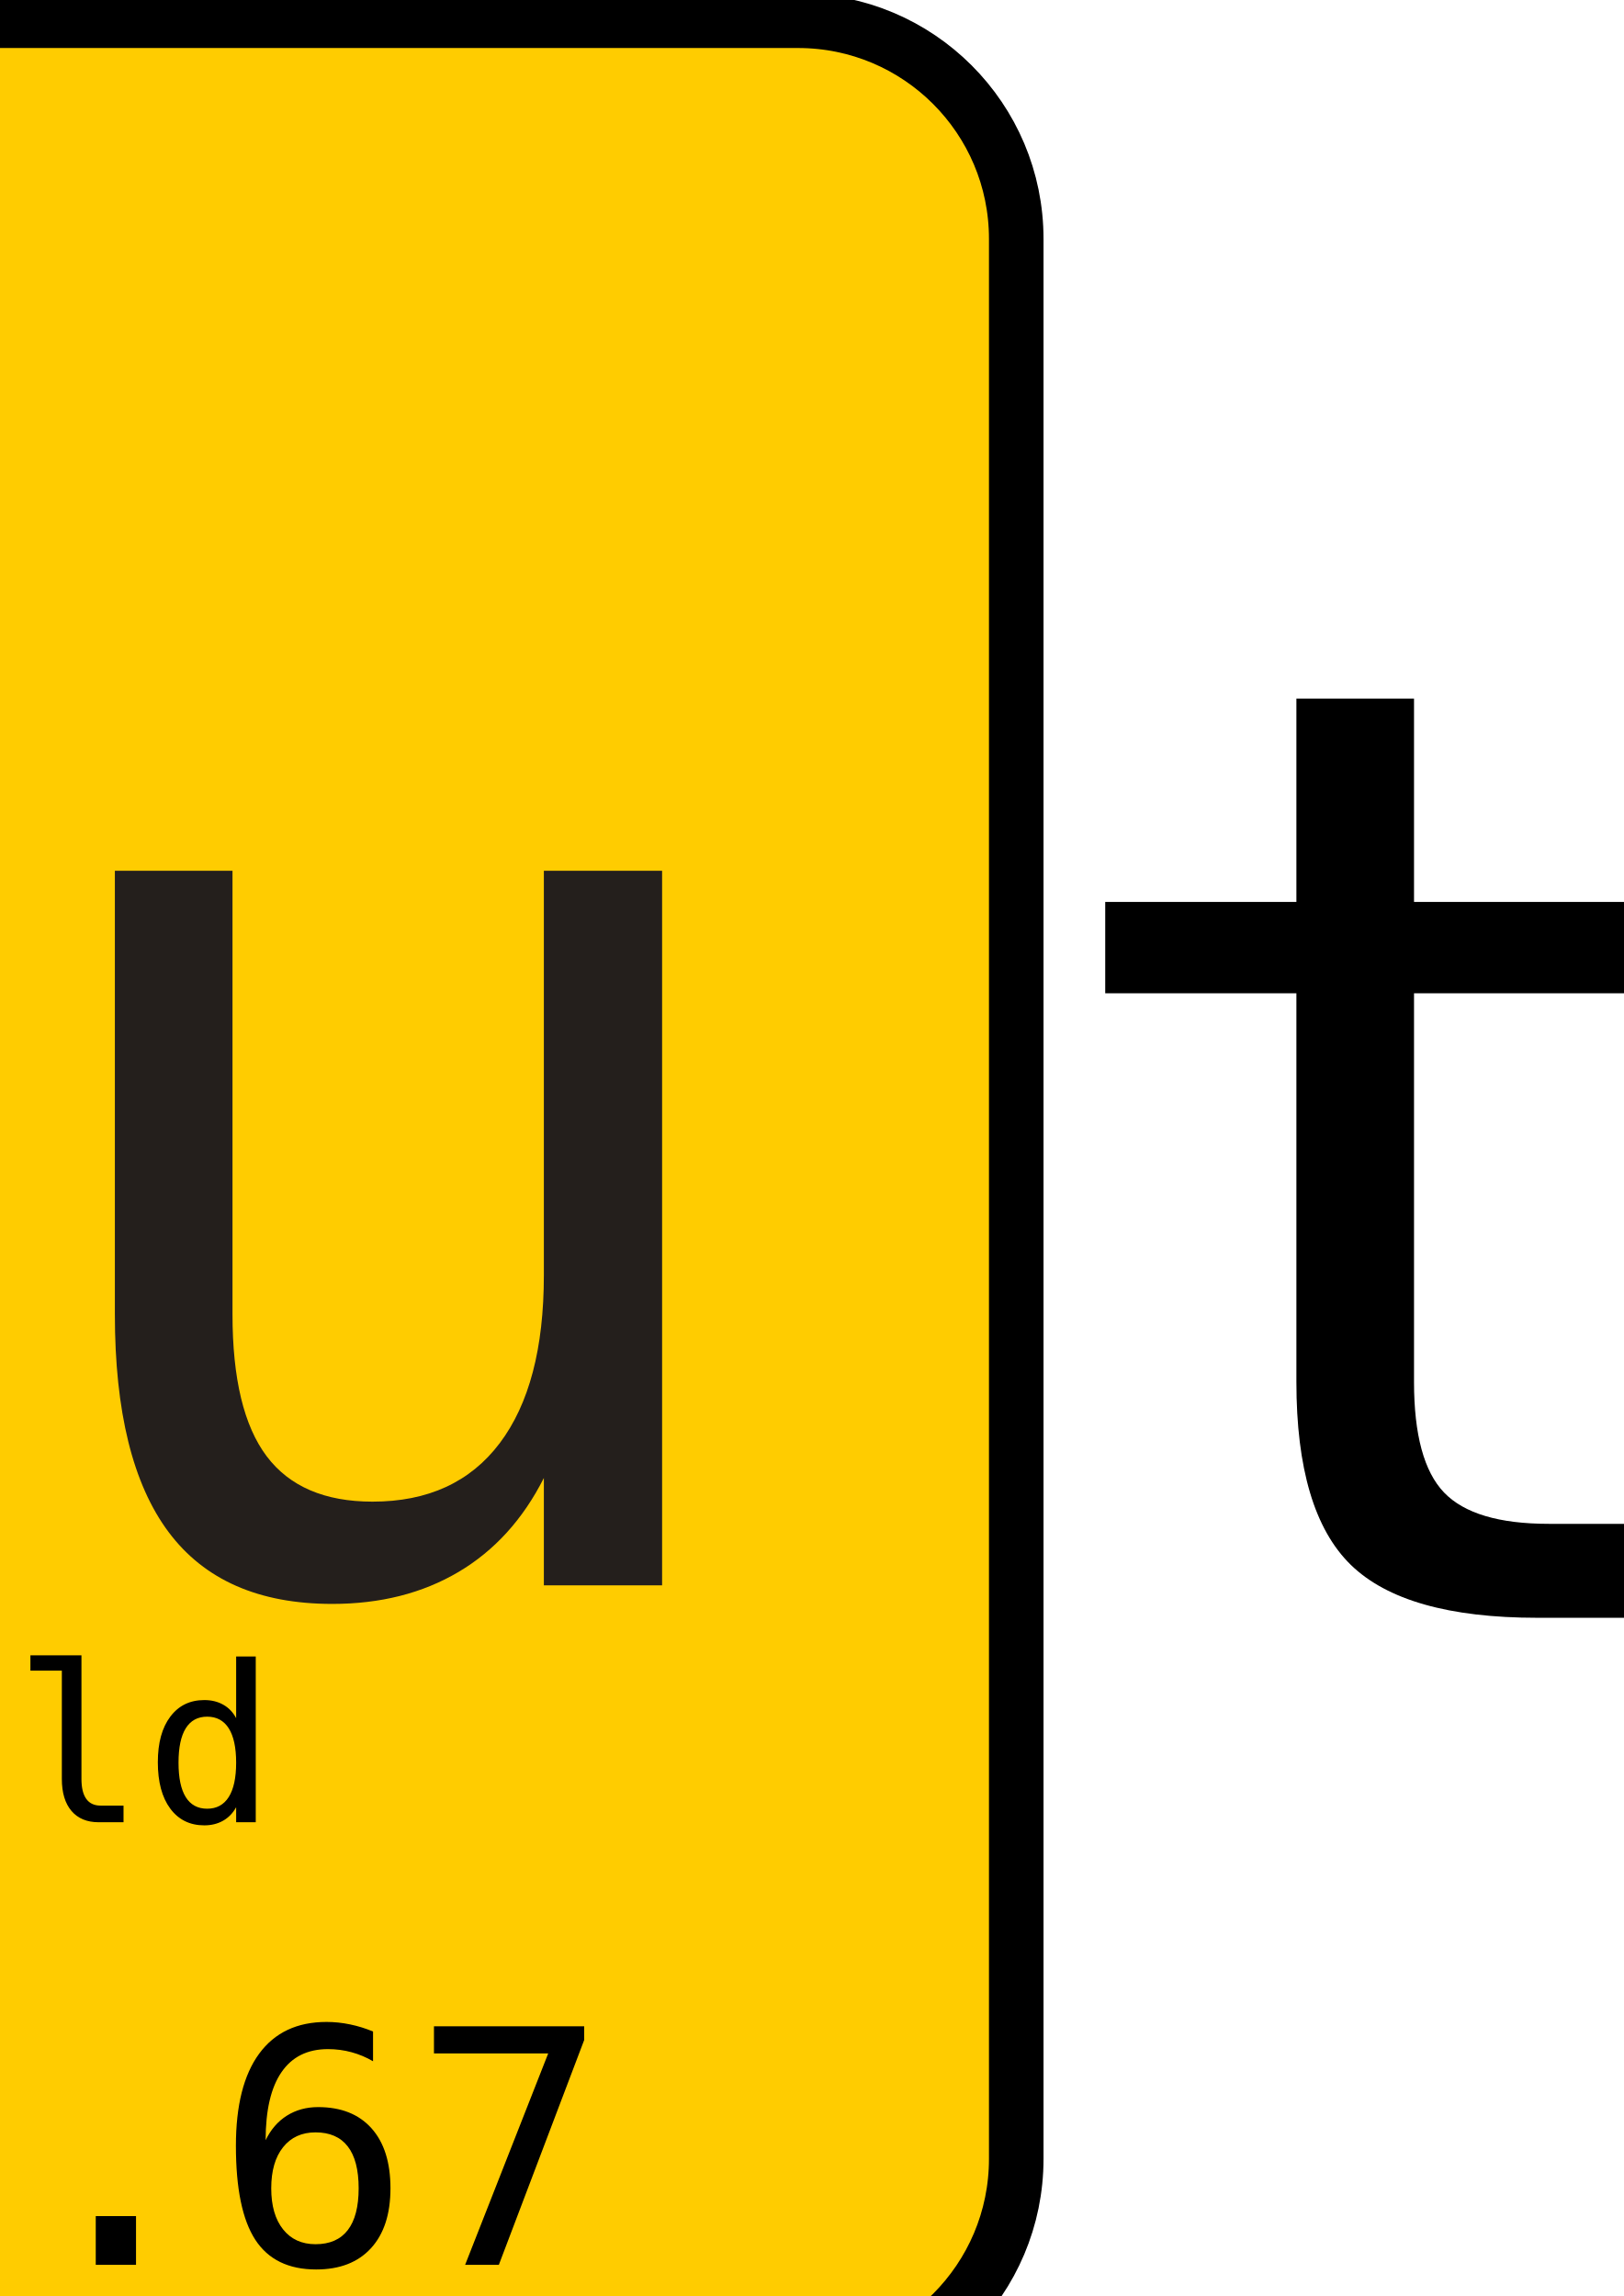
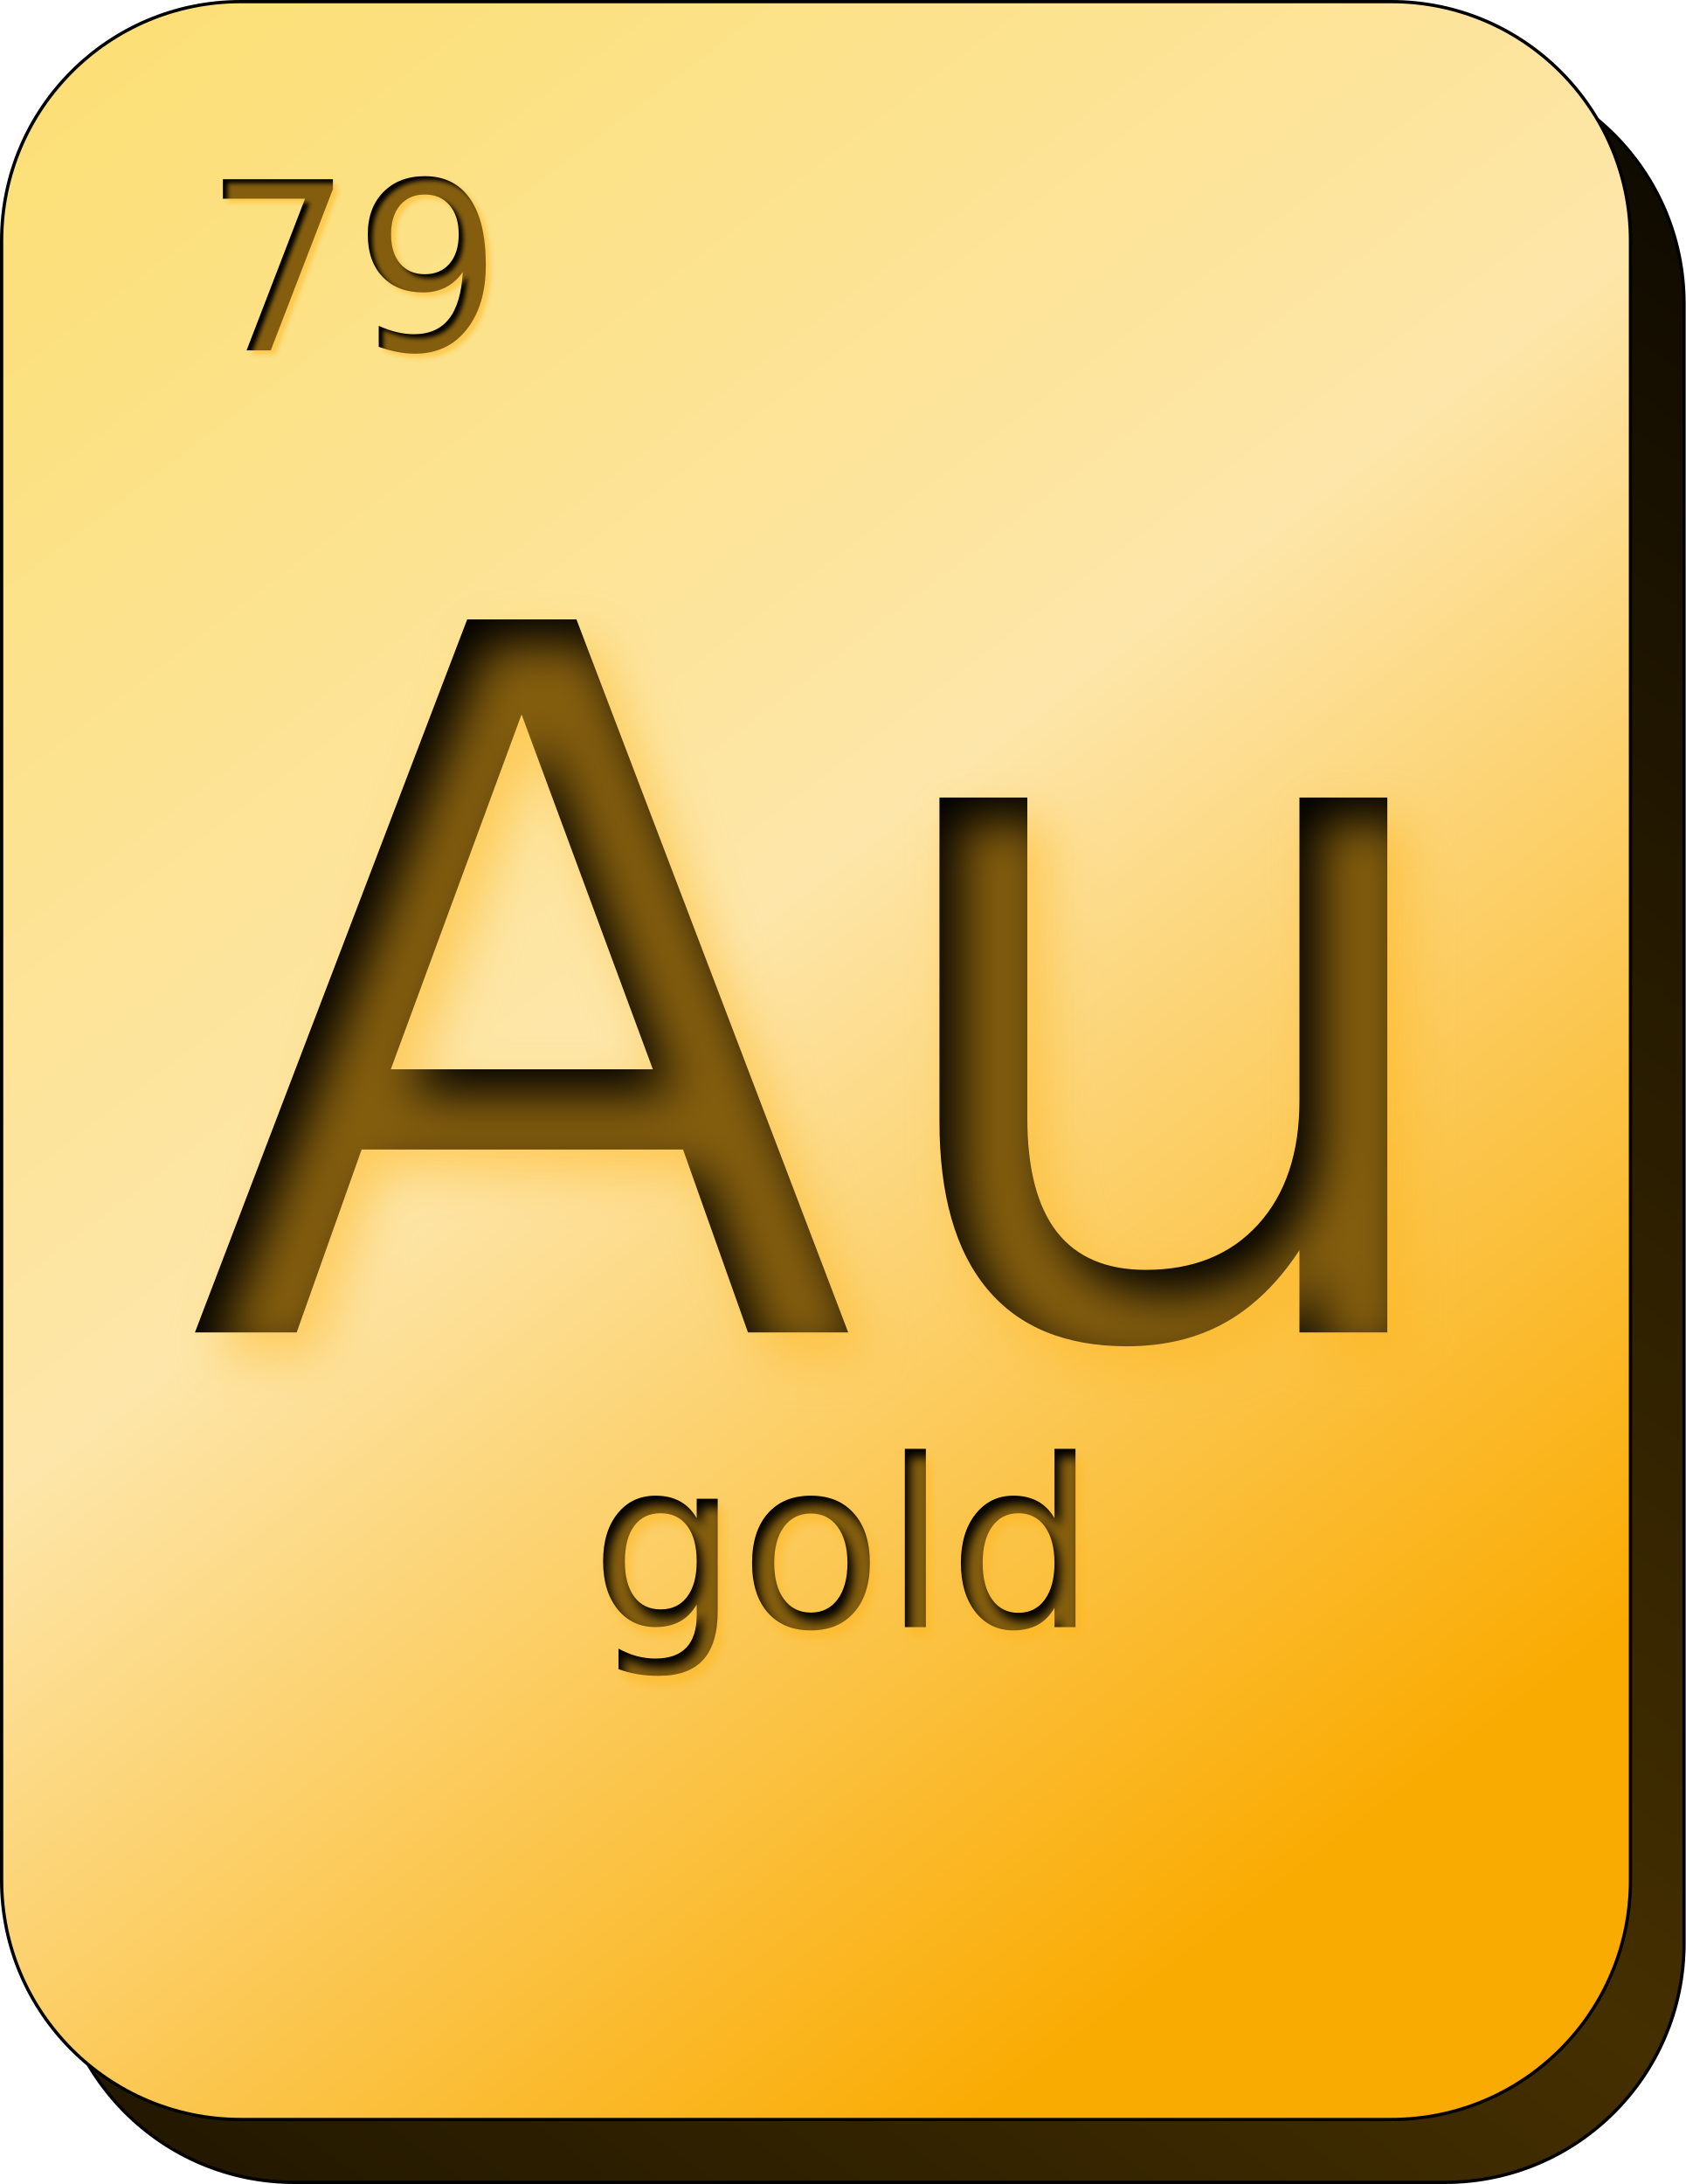
- <svg xmlns="http://www.w3.org/2000/svg" xmlns:xlink="http://www.w3.org/1999/xlink" width="744.094" height="1052.362" id="svg2985" version="1.1">
-   <defs id="defs2987">
-     <radialGradient r="134.326" fy="246.391" fx="280.111" cy="246.391" cx="280.111" gradientTransform="matrix(0.00670045,-0.469773,1.03827,0.014809,46.4309,406.468)" gradientUnits="userSpaceOnUse" id="radialGradient23025" xlink:href="#linearGradient9792" />
-     <linearGradient id="linearGradient9792">
-       <stop stop-color="#ff8626" id="stop9794" offset="0" />
-       <stop stop-color="#e12e00" id="stop9796" offset="1" />
+ <svg xmlns="http://www.w3.org/2000/svg" xmlns:xlink="http://www.w3.org/1999/xlink" width="206.839" height="267.982" id="svg2993" version="1.1">
+   <defs id="defs2995">
+     <linearGradient id="linearGradient5892">
+       <stop style="stop-color:#000000;stop-opacity:1;" offset="0" id="stop5894" />
+       <stop id="stop5900" offset="0.5" style="stop-color:#442f00;stop-opacity:1;" />
+       <stop style="stop-color:#000000;stop-opacity:1;" offset="1" id="stop5896" />
    </linearGradient>
-     <clipPath id="clipPath9820" clipPathUnits="userSpaceOnUse">
-       <path style="fill:url(#radialGradient9824);fill-rule:evenodd;stroke-width:1px" d="m 233.86,192.369 c 0,0 -38.576,19.288 -50.445,87.537 -5.593,32.158 1.612,80.904 31.157,100.89 50.445,34.125 112.76,56.38 152.819,35.608 40.059,-20.772 119.408,-113.529 63.798,-194.362 -34.125,-49.603 -51.929,-54.896 -97.923,-59.347 -45.994,-4.451 -97.923,29.674 -99.407,29.674 z" id="path9822" />
-     </clipPath>
-     <clipPath id="clipPath9814" clipPathUnits="userSpaceOnUse">
-       <path style="fill:url(#radialGradient9818);fill-rule:evenodd;stroke-width:1px" d="m 233.86,192.369 c 0,0 -38.576,19.288 -50.445,87.537 -5.593,32.158 1.612,80.904 31.157,100.89 50.445,34.125 112.76,56.38 152.819,35.608 40.059,-20.772 119.408,-113.529 63.798,-194.362 -34.125,-49.603 -51.929,-54.896 -97.923,-59.347 -45.994,-4.451 -97.923,29.674 -99.407,29.674 z" id="path9816" />
-     </clipPath>
-     <filter color-interpolation-filters="sRGB" id="filter6716" height="1.527" y="-0.264" width="1.284" x="-0.142">
-       <feGaussianBlur id="feGaussianBlur6718" stdDeviation="14.13" />
+     <linearGradient id="linearGradient5868">
+       <stop style="stop-color:#faab02;stop-opacity:1;" offset="0" id="stop5870" />
+       <stop id="stop5890" offset="0.403" style="stop-color:#fde6a9;stop-opacity:1;" />
+       <stop style="stop-color:#fbdc5e;stop-opacity:1;" offset="1" id="stop5872" />
+     </linearGradient>
+     <linearGradient id="linearGradient5416">
+       <stop id="stop5436" offset="0" style="stop-color:#fedd7c;stop-opacity:0.875;" />
+       <stop style="stop-color:#fedd7c;stop-opacity:0.875;" offset="0.062" id="stop5446" />
+       <stop style="stop-color:#fedd7c;stop-opacity:0.875;" offset="0.125" id="stop5444" />
+       <stop style="stop-color:#fedd7c;stop-opacity:0.875;" offset="0.25" id="stop5442" />
+       <stop style="stop-color:#fedd7c;stop-opacity:0.875;" offset="0.625" id="stop5440" />
+       <stop style="stop-color:#fdc570;stop-opacity:0.875;" offset="1" id="stop5438" />
+     </linearGradient>
+     <linearGradient xlink:href="#linearGradient5868" id="linearGradient5876" x1="-35.49" y1="922.992" x2="-1040.169" y2="-394.247" gradientUnits="userSpaceOnUse" gradientTransform="matrix(0.2,0,0,0.2,-294.2859,385.3183)" />
+     <linearGradient xlink:href="#linearGradient5892" id="linearGradient5908" x1="-1265.63" y1="1562.41" x2="175.553" y2="-404.955" gradientUnits="userSpaceOnUse" gradientTransform="matrix(0.2,0,0,0.2,-294.2859,385.3183)" />
+     <filter id="filter5964" color-interpolation-filters="sRGB">
+       <feGaussianBlur stdDeviation="14.714" id="feGaussianBlur5966" />
    </filter>
-     <clipPath id="clipPath9808" clipPathUnits="userSpaceOnUse">
-       <path style="fill:url(#radialGradient9812);fill-rule:evenodd;stroke-width:1px" d="m 233.86,192.369 c 0,0 -38.576,19.288 -50.445,87.537 -5.593,32.158 1.612,80.904 31.157,100.89 50.445,34.125 112.76,56.38 152.819,35.608 40.059,-20.772 119.408,-113.529 63.798,-194.362 -34.125,-49.603 -51.929,-54.896 -97.923,-59.347 -45.994,-4.451 -97.923,29.674 -99.407,29.674 z" id="path9810" />
-     </clipPath>
-     <filter color-interpolation-filters="sRGB" id="filter6620" height="1.337" y="-0.169" width="1.235" x="-0.117">
-       <feGaussianBlur id="feGaussianBlur6622" stdDeviation="15.771" />
+     <filter id="filter6008" color-interpolation-filters="sRGB">
+       <feGaussianBlur stdDeviation="3.218" id="feGaussianBlur6010" />
    </filter>
-     <linearGradient gradientUnits="userSpaceOnUse" gradientTransform="scale(1.225778,0.8158084)" y2="412.906" x2="205.26" y1="253.014" x1="194.772" id="linearGradient23027" xlink:href="#linearGradient8731" />
-     <linearGradient id="linearGradient8731">
-       <stop stop-color="#ffffff" id="stop8733" offset="0" />
-       <stop stop-color="#ffffff" stop-opacity="0" id="stop8735" offset="1" />
-     </linearGradient>
-     <clipPath id="clipPath9802" clipPathUnits="userSpaceOnUse">
-       <path style="fill:url(#radialGradient9806);fill-rule:evenodd;stroke-width:1px" d="m 233.86,192.369 c 0,0 -38.576,19.288 -50.445,87.537 -5.593,32.158 1.612,80.904 31.157,100.89 50.445,34.125 112.76,56.38 152.819,35.608 40.059,-20.772 119.408,-113.529 63.798,-194.362 -34.125,-49.603 -51.929,-54.896 -97.923,-59.347 -45.994,-4.451 -97.923,29.674 -99.407,29.674 z" id="path9804" />
-     </clipPath>
-     <filter color-interpolation-filters="sRGB" id="filter8819">
-       <feGaussianBlur id="feGaussianBlur8821" stdDeviation="3.164" />
-     </filter>
-     <radialGradient gradientUnits="userSpaceOnUse" gradientTransform="matrix(0.768356,-0.0042186,0.00268899,0.268836,-284.075,-61.8565)" r="105.408" fy="195.247" fx="325.954" cy="195.247" cx="325.954" id="radialGradient22023" xlink:href="#linearGradient30593" />
-     <linearGradient id="linearGradient30593">
-       <stop stop-color="#000000" offset="0" id="stop30595" />
-       <stop stop-color="#000000" stop-opacity="0" offset="1" id="stop30597" />
-     </linearGradient>
-     <filter color-interpolation-filters="sRGB" id="filter9858">
-       <feGaussianBlur id="feGaussianBlur9860" stdDeviation="3.919" />
-     </filter>
-     <radialGradient r="105.808" fy="-53.954" fx="197.742" cy="-53.954" cx="197.742" spreadMethod="reflect" gradientTransform="matrix(-0.013732,0.247233,-0.589179,-0.0292979,110.404,23.5487)" gradientUnits="userSpaceOnUse" id="radialGradient22034" xlink:href="#linearGradient13882" />
-     <linearGradient id="linearGradient13882">
-       <stop stop-color="#163800" id="stop13884" offset="0" />
-       <stop stop-color="#598c1d" offset="0.695" id="stop23023" />
-       <stop stop-color="#91a125" id="stop13886" offset="1" />
-     </linearGradient>
-     <filter color-interpolation-filters="sRGB" id="filter19027" height="1.586" y="-0.293" width="1.348" x="-0.174">
-       <feGaussianBlur id="feGaussianBlur19029" stdDeviation="6.431" />
-     </filter>
-     <radialGradient r="8.865" fy="-61.018" fx="271.909" cy="-61.018" cx="271.909" gradientTransform="matrix(1.00892e-6,-2.8131,1.35971,1.10169e-6,218.873,845.428)" gradientUnits="userSpaceOnUse" id="radialGradient22028" xlink:href="#linearGradient20022" />
-     <linearGradient id="linearGradient20022">
-       <stop stop-color="#152609" id="stop20024" offset="0" />
-       <stop stop-color="#457526" id="stop20026" offset="1" />
-     </linearGradient>
-     <filter color-interpolation-filters="sRGB" id="filter20010">
-       <feGaussianBlur id="feGaussianBlur20012" stdDeviation="0.085" />
+     <filter id="filter6090" color-interpolation-filters="sRGB">
+       <feGaussianBlur stdDeviation="1.351" id="feGaussianBlur6092" />
    </filter>
  </defs>
-   <g id="layer1">
-     <g transform="matrix(1.740587,0,0,1.852379,2232.418,298.9663)" id="g4035">
-       <g id="svg_1">
-         <g id="g9826" transform="matrix(0.847287,0,0,0.801693,-135.713,-88.6801)">
-           <path style="fill:url(#radialGradient23025);fill-rule:evenodd;stroke-width:1px" clip-path="url(#clipPath9820)" id="path3632" d="m 233.86,192.369 c 0,0 -38.576,19.288 -50.445,87.537 -5.593,32.158 1.612,80.904 31.157,100.89 50.445,34.125 112.76,56.38 152.819,35.608 40.059,-20.772 119.408,-113.529 63.798,-194.362 -34.125,-49.603 -51.929,-54.896 -97.923,-59.347 -45.994,-4.451 -97.923,29.674 -99.407,29.674 z" />
-           <path style="opacity:0.631;fill:#fff6d5;fill-rule:evenodd;stroke-width:1px;filter:url(#filter6716)" clip-path="url(#clipPath9814)" id="path4603" d="m 248.697,199.787 c -4.199,1.676 -13.311,9.984 -17.804,13.353 -5.985,4.488 -10.274,8.456 -11.869,14.837 -1.954,7.816 -3.022,13.573 -4.451,19.288 -1.329,5.318 7.744,10.838 11.869,11.869 7.273,1.818 16.516,0.049 22.255,1.484 8.049,2.012 9.205,8.902 19.288,8.902 9.125,0 15.303,0.233 20.772,2.967 5.651,2.825 10.601,8.268 14.837,10.386 6.953,3.477 9.508,5.715 16.321,7.418 7.528,1.882 15.11,1.181 22.255,2.967 11.569,2.892 11.279,-6.541 13.353,-14.837 0.518,-2.072 15.42,-10.969 16.32,-11.869 4.372,-4.372 12.073,-2.967 19.288,-2.967 10.08,0 11.28,-3.664 16.321,-10.386 3.935,-5.247 5.935,-14.162 5.935,-20.772 0,-9.893 -6.167,-12.102 -11.869,-17.804 -4.743,-4.743 -9.242,-9.242 -13.353,-13.353 -5.963,-5.963 -11.609,-9.391 -17.804,-11.869 -9.31,-3.724 -13.353,-5.426 -13.353,5.935 0,8.589 2.967,9.744 2.967,19.288 0,9.115 -1.002,13.353 -10.386,13.353 -7.625,0 -15.571,3.335 -20.772,5.935 -6.354,3.177 -22.703,1.484 -29.674,1.484 -9.931,0 -23.477,0.436 -31.157,-1.484 -3.308,-0.827 -11.349,-15.724 -11.869,-17.804 -1.682,-6.729 -7.418,-2.276 -7.418,-16.321 z" />
-           <path style="fill:#800000;fill-rule:evenodd;stroke-width:1px;filter:url(#filter6620)" clip-path="url(#clipPath9808)" id="path4605" d="m 440.138,246.361 c -0.87,17.686 1.82,35.742 -1.827,53.167 -3.996,10.683 -5.403,25.844 -18.6,28.676 -10.829,8.441 -23.733,14.565 -32.012,25.857 -9.608,10.026 -19.774,19.996 -32.952,24.933 -13.662,1.586 -21.346,17.865 -35.605,16.062 -10.105,-7.844 -28.473,-7.563 -41.01,-9.135 -14.093,0.828 -12.574,-17.209 -22.002,-23.614 -11.369,-9.569 -26.436,-6.682 -39.457,-10.847 -13.077,-6.661 -18.758,-21.458 -27.177,-32.781 -4.292,-7.295 -9.132,-23.085 -7.729,-6.637 0.439,26.51 7.29,55.363 27.824,73.608 23.411,17.942 50.367,31.141 78.298,40.437 27.955,8.862 61.003,12.018 86.627,-5.028 26.025,-17.624 46.583,-42.905 60.849,-70.774 16.26,-31.92 21.124,-71.009 4.773,-103.923 z" />
-           <path style="opacity:0.615;fill:url(#linearGradient23027);fill-rule:evenodd;stroke-width:1px;stroke-miterlimit:4;stroke-dashoffset:0;marker-start:none;marker-mid:none;marker-end:none;filter:url(#filter8819)" stroke-miterlimit="4" clip-path="url(#clipPath9802)" d="m 235.344,238.363 c -0.495,0.989 -0.989,1.978 -1.484,2.967 -12.077,24.154 -14.837,9.445 -14.837,38.576 -1.191,2.382 10.88,7.913 13.353,8.902 -1.414,2.828 35.907,2.972 22.255,-31.157 -4.848,-12.121 -8.616,-13.952 -19.288,-19.288 z m 32.641,19.288 c -0.396,-0.99 10.151,19.522 -7.418,37.092 -1.668,1.668 26.996,5.338 45.994,14.837 34.635,17.317 38.389,-27.217 19.288,-41.543 -5.889,-4.417 -48.321,-10.386 -57.864,-10.386 z" id="path7691" />
-         </g>
-         <path style="opacity:0.95;fill:url(#radialGradient22023);fill-rule:evenodd;stroke-width:1px;filter:url(#filter9858)" id="path9832" d="m 132.456,76.37 c -1.702,-0.266 -3.744,-5.861 -28.25,-5.062 -24.506,0.799 -40.504,8.259 -42.886,11.989 -2.383,3.73 -3.744,9.058 -3.744,9.058 l -2.383,1.332 c 0,0 0,-6.927 0.681,-8.259 0.681,-1.332 18.039,-15.986 23.485,-18.65 5.446,-2.664 23.145,-3.73 28.591,-1.332 5.446,2.398 15.997,2.931 15.997,2.931 0,0 1.702,-6.927 -14.295,-14.653 C 93.654,45.998 84.805,41.469 78.678,43.067 c -6.127,1.599 -14.976,7.46 -13.615,9.058 1.361,1.599 1.361,-5.062 1.361,-5.062 l 13.274,-5.329 c 0,0 14.636,-2.131 25.187,2.931 10.551,5.062 33.696,14.653 33.696,14.653 0,0 5.446,-8.526 8.169,-11.456 2.723,-2.931 10.211,-18.916 15.317,-20.515 5.105,-1.599 10.211,-0.799 10.211,-0.799 l -2.042,3.197 1.702,1.332 -3.404,0 c 0,0 -1.021,1.332 -4.084,7.726 -3.063,6.394 -6.127,19.183 -6.127,21.048 0,1.865 -0.34,3.464 -0.34,3.464 0,0 10.551,-1.865 17.699,-3.464 7.148,-1.599 17.699,-4.796 22.124,-4.529 4.425,0.266 13.955,-0.266 18.039,1.066 4.084,1.332 8.85,0.533 11.913,4.796 3.063,4.263 7.148,14.121 5.786,15.186 -1.361,1.066 -2.723,-9.325 -8.85,-11.723 -6.127,-2.398 -12.594,-5.062 -21.784,-3.996 -9.19,1.066 3.063,-1.066 -12.594,2.931 -15.657,3.996 -31.654,8.792 -31.654,8.792 0,0 8.85,9.058 10.892,10.923 2.042,1.865 11.913,13.321 12.934,16.518 1.021,3.197 0,11.989 0,11.989 0,0 1.021,-11.989 -2.723,-14.387 -3.744,-2.398 -8.509,-10.124 -15.317,-13.055 -6.807,-2.931 -13.615,-10.657 -17.359,-9.858 -3.744,0.799 -4.765,3.197 -8.169,2.664 -3.404,-0.533 -7.488,-1.332 -6.467,-0.799 z" />
-         <path style="fill:url(#radialGradient22034);fill-rule:evenodd;stroke:#8d7100;stroke-width:0.247;stroke-miterlimit:4;stroke-opacity:0.619" stroke-miterlimit="4" id="path9862" d="m 127.429,89.654 c -1.702,-0.322 -3.744,-7.085 -28.25,-6.119 -24.506,0.966 -40.504,9.984 -42.886,14.492 -2.383,4.509 -3.744,10.95 -3.744,10.95 l -2.383,1.61 c 0,0 0,-8.373 0.681,-9.984 0.681,-1.61 18.039,-19.323 23.485,-22.544 5.446,-3.221 23.145,-4.509 28.591,-1.61 5.446,2.898 15.997,3.543 15.997,3.543 0,0 1.702,-8.373 -14.295,-17.713 C 88.628,52.94 79.778,47.465 73.651,49.397 67.525,51.329 58.675,58.415 60.037,60.347 c 1.361,1.932 1.361,-6.119 1.361,-6.119 L 74.672,47.787 c 0,0 14.636,-2.576 25.187,3.543 10.551,6.119 33.696,17.713 33.696,17.713 0,0 5.446,-10.306 8.169,-13.848 2.723,-3.543 10.211,-22.866 15.316,-24.798 5.106,-1.932 10.211,-0.966 10.211,-0.966 l -0.119,2.227 1.317,5.25 -4.942,-2.002 c 0,0 -1.021,1.61 -4.084,9.34 -3.063,7.729 -6.127,23.188 -6.127,25.442 0,2.254 -0.34,4.187 -0.34,4.187 0,0 10.551,-2.254 17.699,-4.187 7.148,-1.932 17.699,-5.797 22.124,-5.475 4.425,0.322 13.955,-0.322 18.039,1.288 4.084,1.61 8.85,0.644 11.913,5.797 3.063,5.153 7.148,17.069 5.786,18.357 -1.361,1.288 -2.723,-11.272 -8.85,-14.17 -6.127,-2.898 -12.594,-6.119 -21.784,-4.831 -9.19,1.288 3.063,-1.288 -12.594,3.543 -15.657,4.831 -31.654,10.628 -31.654,10.628 0,0 8.85,10.95 10.892,13.204 2.042,2.254 11.913,16.103 12.934,19.967 1.021,3.865 0,14.492 0,14.492 0,0 1.021,-14.492 -2.723,-17.391 -3.744,-2.898 -8.509,-12.238 -15.316,-15.781 -6.807,-3.543 -13.615,-12.882 -17.359,-11.916 -3.744,0.966 -4.765,3.865 -8.169,3.221 -3.404,-0.644 -7.488,-1.61 -6.467,-0.966 z" />
-         <path style="fill:none;stroke:#000000;stroke-width:0.824px" d="m 130.957,61.496 0,0 z" id="path12881" />
-         <path style="opacity:0.731;fill:none;stroke:#529330;stroke-width:0.33;stroke-miterlimit:4" stroke-miterlimit="4" id="path12883" d="m 161.779,29.619 c 0,0 0.83,-0.222 -2.876,3.724 -3.707,3.945 -15.058,33.975 -18.069,41.208 -7.413,4.384 -7.413,4.384 -7.413,4.384 1.622,0 15.521,2.192 21.081,0.438 5.56,-1.754 25.946,-10.083 37.992,-11.179 12.046,-1.096 21.313,-2.192 25.482,1.096 4.17,3.288 8.571,8.549 8.571,8.549 M 82.224,47.371 c 0,0 15.289,6.137 22.703,10.521 7.413,4.384 22.008,15.563 24.556,18.193 2.548,2.63 3.012,2.85 3.012,2.85 0,0 13.436,-1.534 15.984,2.63 2.548,4.165 16.448,18.631 16.448,18.631 M 133.421,79.154 c 0,0 -0.927,1.534 -8.571,2.411 -7.645,0.877 -14.131,-1.754 -24.324,-2.411 -10.193,-0.658 -19.691,0.877 -24.092,2.85 -4.402,1.973 -20.849,11.836 -20.849,14.467" />
-         <path style="fill:#071f05;fill-rule:evenodd;stroke-width:0.4;stroke-miterlimit:4;stroke-opacity:0.619;stroke-dashoffset:0;marker-start:none;marker-mid:none;marker-end:none;filter:url(#filter19027)" stroke-miterlimit="4" id="path17776" d="m 149.445,78.712 a 14.336,6.531 0 1 1 -28.671,0 14.336,6.531 0 1 1 28.671,0 z" />
-         <path style="fill:url(#radialGradient22028);fill-rule:evenodd;stroke-width:1px" d="m 129.125,46.631 -0.681,30.917 c 0,0 -0.681,3.543 3.063,3.865 3.744,0.322 8.186,1.758 9.888,-0.174 1.702,-1.932 3.023,0.165 1.004,-11.42 C 138.694,48.557 138.655,45.986 138.655,45.986 l -9.53,0.644 z" id="path2226" />
-         <path style="opacity:0.469;fill:#e2e3db;fill-rule:evenodd;stroke-width:1px;filter:url(#filter20010)" d="m 130.27,48.309 c 0,0 -0.265,28.133 0,30.394 0.265,2.261 1.593,2.512 1.593,2.512 0,0 1.327,-10.801 1.062,-19.09 -0.265,-8.289 -2.655,-14.067 -2.655,-13.815 z" id="path19031" />
-         <path style="fill:#89a02c;fill-rule:evenodd;stroke-width:0.4;stroke-miterlimit:4;stroke-opacity:0.619;stroke-dashoffset:0;marker-start:none;marker-mid:none;marker-end:none" stroke-miterlimit="4" id="path20030" d="m 138.719,46.233 a 4.966,1.126 0 1 1 -9.717,0.467 4.966,1.126 0 1 1 9.717,-0.467 z" />
-       </g>
-     </g>
-     <rect style="fill:#ffcc00;stroke:#000000;stroke-opacity:1;stroke-width:25;stroke-miterlimit:4;stroke-dasharray:none;stroke-linejoin:round;stroke-linecap:butt;fill-opacity:1" id="rect3014" width="960" height="1080" x="-494.286" y="9.505" rx="100" ry="100" />
-     <flowRoot xml:space="preserve" id="flowRoot3020" style="fill:black;stroke:none;stroke-opacity:1;stroke-width:1px;stroke-linejoin:miter;stroke-linecap:butt;fill-opacity:1;font-family:Sans;font-style:normal;font-weight:normal;font-size:40px;line-height:125%;letter-spacing:0px;word-spacing:0px">
-       <flowRegion id="flowRegion3022">
-         <rect id="rect3024" width="102.857" height="140" x="-411.429" y="549.505" />
-       </flowRegion>
-       <flowPara id="flowPara3026" />
-     </flowRoot>
-     <text xml:space="preserve" style="font-size:40px;font-style:normal;font-variant:normal;font-weight:normal;font-stretch:normal;line-height:125%;letter-spacing:0px;word-spacing:0px;fill:#241f1c;fill-opacity:1;stroke:none;font-family:DejaVu Sans;-inkscape-font-specification:DejaVu Sans" x="-365.714" y="726.648" id="text3811">
-       <tspan id="tspan3813" x="-365.714" y="726.648" style="font-size:600px;font-style:normal;font-variant:normal;font-weight:normal;font-stretch:normal;font-family:DejaVu Sans Mono;-inkscape-font-specification:DejaVu Sans Mono;fill:#241f1c">Au</tspan>
+   <g id="layer3" style="display:inline" transform="translate(471.277,-347.657)">
+     <rect style="fill:url(#linearGradient5908);fill-opacity:1;fill-rule:evenodd;stroke:#000000;stroke-width:0.4;stroke-linecap:butt;stroke-linejoin:miter;stroke-miterlimit:4;stroke-opacity:1;stroke-dasharray:none;display:inline" id="rect3007-1" width="199.868" height="259.868" x="-464.505" y="355.571" ry="29.34" />
+     <rect style="fill:url(#linearGradient5876);fill-opacity:1;fill-rule:evenodd;stroke:#000000;stroke-width:0.4;stroke-linecap:butt;stroke-linejoin:miter;stroke-miterlimit:4;stroke-opacity:1;stroke-dasharray:none;display:inline" id="rect3007" width="199.868" height="259.868" x="-471.077" y="347.857" ry="29.34" />
+   </g>
+   <g id="layer5" transform="translate(471.277,-347.657)">
+     <text xml:space="preserve" style="font-size:28.8px;font-style:normal;font-variant:normal;font-weight:normal;font-stretch:normal;line-height:125%;letter-spacing:0px;word-spacing:0px;fill:#000000;fill-opacity:1;stroke:none;font-family:DejaVu Sans;-inkscape-font-specification:DejaVu Sans" x="-446.286" y="390.648" id="text6041">
+       <tspan id="tspan6043" x="-446.286" y="390.648">79</tspan>
    </text>
-     <text xml:space="preserve" style="font-size:40px;font-style:normal;font-variant:normal;font-weight:normal;font-stretch:normal;line-height:125%;letter-spacing:0px;word-spacing:0px;fill:#000000;fill-opacity:1;stroke:none;font-family:DejaVu Sans;-inkscape-font-specification:DejaVu Sans" x="-114.286" y="835.219" id="text3815">
-       <tspan id="tspan3817" x="-114.286" y="835.219" style="font-size:100px;-inkscape-font-specification:DejaVu Sans Mono;font-family:DejaVu Sans Mono;font-weight:normal;font-style:normal;font-stretch:normal;font-variant:normal">gold</tspan>
+     <text xml:space="preserve" style="font-size:144px;font-style:normal;font-variant:normal;font-weight:normal;font-stretch:normal;line-height:125%;letter-spacing:0px;word-spacing:0px;fill:#fdb51c;fill-opacity:0.522;stroke:none;filter:url(#filter6090);font-family:DejaVu Sans;-inkscape-font-specification:DejaVu Sans" x="-757.2" y="29.153" id="text6041-4" transform="matrix(0.2,0,0,0.2,-294.2859,385.3183)">
+       <tspan id="tspan6043-6" x="-757.2" y="29.153">79</tspan>
    </text>
-     <text xml:space="preserve" style="font-size:40px;font-style:normal;font-variant:normal;font-weight:normal;font-stretch:normal;line-height:125%;letter-spacing:0px;word-spacing:0px;fill:#000000;fill-opacity:1;stroke:none;font-family:DejaVu Sans;-inkscape-font-specification:DejaVu Sans" x="-448.571" y="172.362" id="text3819">
-       <tspan id="tspan3821" x="-448.571" y="172.362" style="font-size:150px;-inkscape-font-specification:DejaVu Sans Mono;font-family:DejaVu Sans Mono;font-weight:normal;font-style:normal;font-stretch:normal;font-variant:normal">79</tspan>
+   </g>
+   <g id="layer4" style="display:inline" transform="translate(471.277,-347.657)">
+     <text xml:space="preserve" style="font-size:28.8px;font-style:normal;font-variant:normal;font-weight:normal;font-stretch:normal;line-height:125%;letter-spacing:0px;word-spacing:0px;fill:#000000;fill-opacity:1;stroke:none;font-family:DejaVu Sans;-inkscape-font-specification:DejaVu Sans" x="-398.868" y="547.303" id="text5911">
+       <tspan id="tspan5913" x="-398.868" y="547.303">gold</tspan>
    </text>
-     <text xml:space="preserve" style="font-size:40px;font-style:normal;font-variant:normal;font-weight:normal;font-stretch:normal;line-height:125%;letter-spacing:0px;word-spacing:0px;fill:#000000;fill-opacity:1;stroke:none;font-family:DejaVu Sans;-inkscape-font-specification:DejaVu Sans" x="-262.857" y="1038.076" id="text3823">
-       <tspan id="tspan3825" x="-262.857" y="1038.076" style="font-size:150px;-inkscape-font-specification:DejaVu Sans Mono;font-family:DejaVu Sans Mono;font-weight:normal;font-style:normal;font-stretch:normal;font-variant:normal">196.67</tspan>
+     <text xml:space="preserve" style="font-size:144px;font-style:normal;font-variant:normal;font-weight:normal;font-stretch:normal;line-height:125%;letter-spacing:0px;word-spacing:0px;fill:#fdb51c;fill-opacity:0.522;stroke:none;display:inline;filter:url(#filter6008);font-family:DejaVu Sans;-inkscape-font-specification:DejaVu Sans" x="-519.639" y="815.42" id="text5911-4" transform="matrix(0.2,0,0,0.2,-294.2859,385.3183)">
+       <tspan id="tspan5913-9" x="-519.639" y="815.42">gold</tspan>
    </text>
-     <text xml:space="preserve" style="font-size:40px;font-style:normal;font-variant:normal;font-weight:normal;font-stretch:normal;line-height:125%;letter-spacing:0px;word-spacing:0px;fill:#000000;fill-opacity:1;stroke:none;font-family:DejaVu Sans;-inkscape-font-specification:DejaVu Sans" x="468.113" y="741.506" id="text4241">
-       <tspan id="tspan4243" x="468.113" y="741.506" style="font-size:600px;font-style:normal;font-variant:normal;font-weight:normal;font-stretch:normal;font-family:DejaVu Sans Mono;-inkscape-font-specification:DejaVu Sans Mono">tomat</tspan>
+   </g>
+   <g id="layer2" style="display:inline" transform="translate(471.277,-347.657)">
+     <text xml:space="preserve" style="font-size:8px;font-style:normal;font-variant:normal;font-weight:normal;font-stretch:normal;line-height:125%;letter-spacing:0px;word-spacing:0px;fill:#000000;fill-opacity:1;stroke:none;display:inline;font-family:DejaVu Sans;-inkscape-font-specification:DejaVu Sans" x="-448.294" y="511.145" id="text3040">
+       <tspan id="tspan3042" x="-448.294" y="511.145" style="font-size:120px;fill:#000000;fill-opacity:1">Au</tspan>
+     </text>
+     <text xml:space="preserve" style="font-size:40px;font-style:normal;font-variant:normal;font-weight:normal;font-stretch:normal;line-height:125%;letter-spacing:0px;word-spacing:0px;fill:#fdb51c;fill-opacity:0.522;stroke:none;display:inline;filter:url(#filter5964);font-family:DejaVu Sans;-inkscape-font-specification:DejaVu Sans" x="-757.497" y="643.587" id="text3040-7" transform="matrix(0.2,0,0,0.2,-294.2859,385.3183)">
+       <tspan id="tspan3042-4" x="-757.497" y="643.587" style="font-size:600px;fill:#fdb51c;fill-opacity:0.522">Au</tspan>
    </text>
  </g>
</svg>
